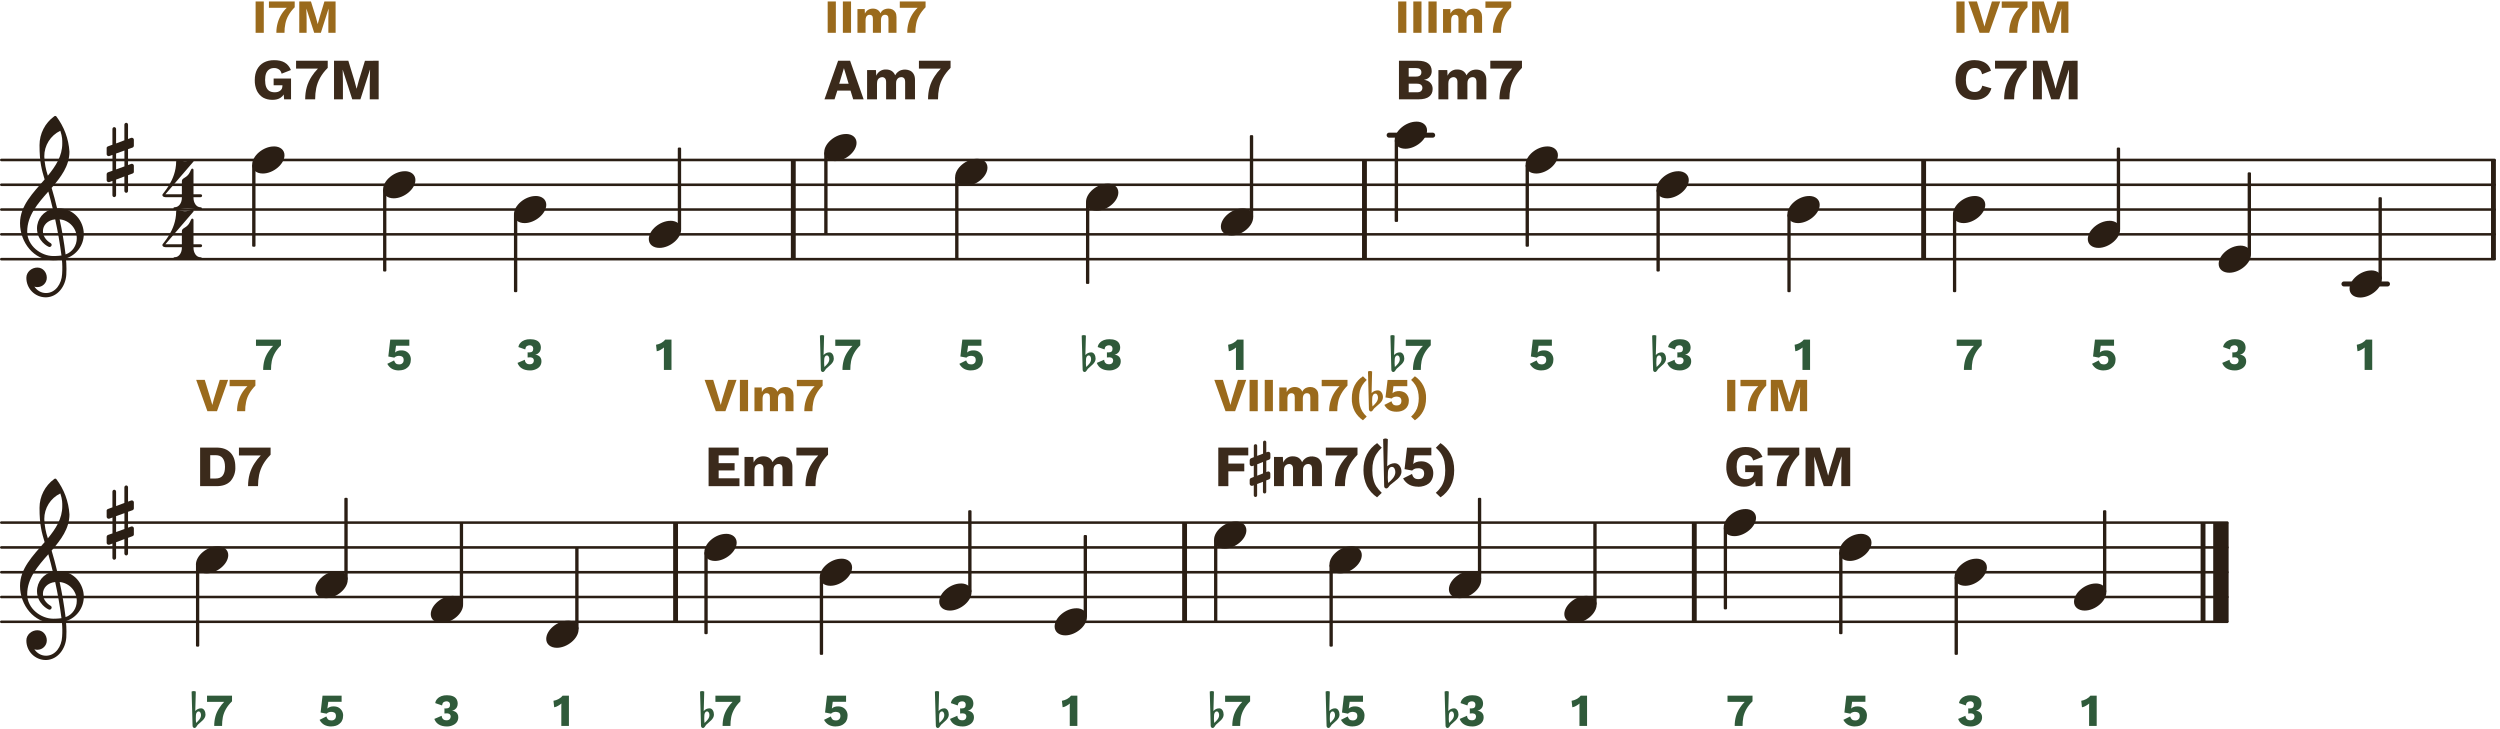
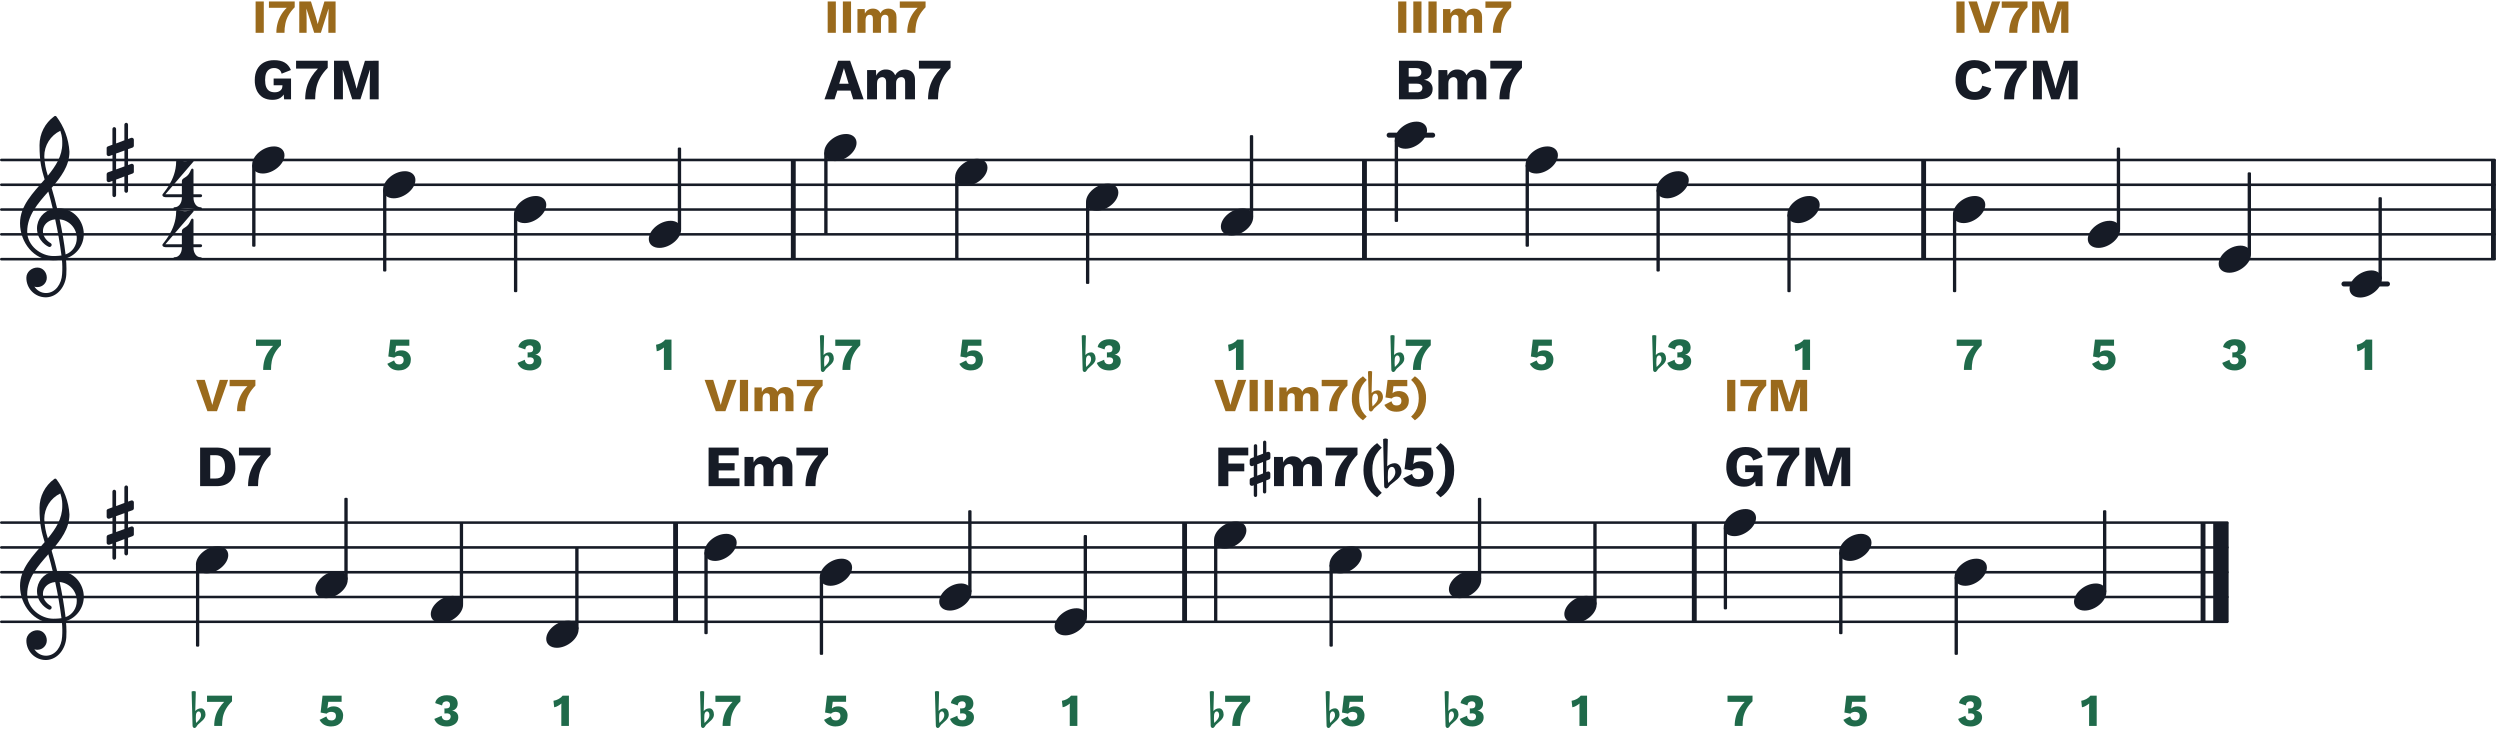
<svg xmlns="http://www.w3.org/2000/svg" xmlns:xlink="http://www.w3.org/1999/xlink" width="477" height="139" viewBox="0 0 477 139">
  <defs>
    <path id="a" d="M4.13-2.58C2.13-2.58 0-.8 0 .9c0 1 .8 1.69 2.05 1.69C4.03 2.58 6.17.8 6.17-.9c0-1-.8-1.69-2.04-1.69m0 0" />
    <path id="r" d="m5.03 12.02.02-.82h-.08c-.92 0-1.72-.5-2.2-1.23q.27.11.57.1c.99 0 1.8-.8 1.8-1.79 0-1.05-.76-1.94-1.8-1.94-1.1 0-2.1.85-2.1 1.94a3.7 3.7 0 0 0 3.68 3.74Zm3.69-8.18a73 73 0 0 0-1.13-6.7 3.6 3.6 0 0 1 3.27 3.6c0 1.4-.84 2.65-2.14 3.1M1.4-.53c0-3.03 2-5.33 4.03-7.63q.47 1.66.86 3.32a3.8 3.8 0 0 0-3.02 3.73c0 2.36 2.1 3.53 2.38 3.53.23 0 .42-.2.42-.42q0-.15-.14-.28C4.87 1.1 4.4.23 4.4-.61c0-1.1.86-2.1 2.34-2.25a81 81 0 0 1 1.2 6.9c-.67.1-1.53.1-1.56.1-2.33 0-4.98-1.92-4.98-4.67m3.32-9.94C2.52-7.9.03-5.47.03-2.12c0 3.67 2.66 7.07 6.31 7.07.85 0 1.58-.12 1.68-.14a16 16 0 0 1 .04 2.78c-.1 1.86-1.25 3.57-3.01 3.61l-.02.82c2.16-.07 3.69-2.07 3.83-4.32q.03-.54.03-1.1 0-.99-.1-2A4.9 4.9 0 0 0 12.2-.02c0-2.52-1.9-4.94-4.84-4.94l-.25.02a66 66 0 0 0-1.05-3.92c1.77-2.07 3.4-4.2 3.4-6.9a12.4 12.4 0 0 0-2.52-6.76.3.3 0 0 0-.38 0 6.8 6.8 0 0 0-2.81 5.51c0 3.33.44 4.74.98 6.55m3.36-6.86c0 2.38-1.25 4.3-2.75 6.13a13 13 0 0 1-.68-3.68 5.4 5.4 0 0 1 3.06-4.89c.4 1.2.37 1.8.37 2.44m0 0" />
    <path id="s" d="M0-2.25v1.14c0 .2.17.38.38.38l.14-.02.59-.22v3.03l-.86.3a.4.4 0 0 0-.25.36v1.14c0 .2.17.37.38.37l.14-.01L1.1 4v2.73c0 .2.16.36.34.36.2 0 .36-.17.36-.36V3.75l1.58-.6v2.76c0 .18.17.36.36.36s.34-.18.34-.36v-3l.86-.32q.25-.1.25-.34V1.11c0-.2-.17-.38-.37-.38q-.08 0-.14.02l-.6.22v-3.03l.86-.3a.4.4 0 0 0 .25-.36v-1.14c0-.2-.17-.37-.37-.37l-.14.01-.6.22v-2.73c0-.2-.15-.36-.34-.36a.37.37 0 0 0-.36.36v2.98l-1.58.6v-2.76a.37.37 0 0 0-.36-.36c-.18 0-.34.18-.34.36v3l-.86.32q-.24.1-.25.34m3.4.45v3.03L1.8 1.8v-3.03Zm0 0" />
    <path id="b" d="M7.34-2.1q-.21.75-.68 1.26a3 3 0 0 1-1.13.73Q4.9.11 4.11.11 3 .1 2.19-.34 1.37-.8.94-1.64A4.4 4.4 0 0 1 .5-3.7q0-1.19.44-2.03.43-.85 1.25-1.3.81-.45 1.92-.45.76 0 1.4.22.65.21 1.1.66t.64 1.15l-1.69.67q-.15-.68-.51-.93a1.4 1.4 0 0 0-.88-.27q-.53 0-.92.27-.38.25-.58.76-.2.5-.2 1.25t.19 1.27q.17.51.56.78.39.25.97.25.53 0 .9-.3.38-.3.5-.9Zm0 0" />
    <path id="c" d="M.38-7.36h6.04V-6q-.9.9-1.44 1.86a7 7 0 0 0-.75 1.98Q4.02-1.14 4.02 0h-1.9q0-1.22.3-2.31.3-1.1.97-2.11.47-.74 1.16-1.44H.38Zm0 0" />
    <path id="d" d="M9.34-7.36V0h-1.7v-3.37l.06-2.27h-.03L5.86 0H4.3L2.48-5.64h-.01l.05 2.26V0H.82v-7.36h2.73L4.7-3.6l.42 1.56h.02l.42-1.56 1.16-3.75Zm0 0" />
    <path id="o" d="M7.52 0H5.53l-.51-1.66H2.5L1.97 0H.05l2.6-7.36h2.29ZM2.86-2.97h1.8l-.9-2.98Zm0 0" />
    <path id="p" d="M.69 0v-5.58h1.69l.06 1.08A1.9 1.9 0 0 1 4.3-5.69q.63 0 1.08.28.45.3.67.83.19-.37.47-.6.28-.26.64-.38a2.4 2.4 0 0 1 1.75.1q.42.21.67.65.25.43.25 1.1V0H7.95v-3.28q0-.53-.2-.74a.7.7 0 0 0-.55-.21 1 1 0 0 0-.51.14 1 1 0 0 0-.36.42q-.12.26-.11.69V0h-1.9v-3.28q0-.53-.23-.74a.7.7 0 0 0-.53-.21 1 1 0 0 0-.86.54q-.12.29-.12.75V0Zm0 0" />
    <path id="q" d="M3.86.1Q2.87.1 2.1-.32 1.35-.77.92-1.6A4.6 4.6 0 0 1 .5-3.67q0-1.2.44-2.03.45-.86 1.28-1.32.84-.45 1.97-.45 1.25 0 2.01.45.76.44 1.2 1.43l-1.78.7q-.13-.57-.51-.81a1.6 1.6 0 0 0-.92-.27q-.55 0-.94.27-.39.26-.6.78-.18.5-.18 1.23 0 .79.2 1.32.2.51.61.78.4.24 1.02.25.32 0 .6-.08.25-.07.46-.24.2-.15.31-.37.1-.24.11-.55v-.1H4.1v-1.29h3.32V0H6.1l-.08-.92q-.23.38-.6.62-.62.41-1.57.4m0 0" />
    <path id="u" d="M.81 0v-7.36H4.4q1.35 0 2 .52.66.5.66 1.47 0 .62-.38 1.07-.35.45-1.1.58.83.11 1.24.6.42.46.42 1.14 0 .95-.67 1.46-.65.52-2 .52Zm1.86-1.34h1.56q.54 0 .79-.22a.8.8 0 0 0 .26-.61.7.7 0 0 0-.26-.6q-.25-.21-.79-.21H2.67Zm0-3h1.4q1.02 0 1.02-.82 0-.8-1.03-.8H2.67Zm0 0" />
    <path id="v" d="M.81 0v-7.36h5.74v1.49H2.73v1.48h3.04V-3H2.73v1.5H6.7V0Zm0 0" />
    <path id="w" d="M3.94-7.36q1.73 0 2.65.97.93.96.93 2.7a3.8 3.8 0 0 1-.93 2.74Q5.67 0 3.94 0H.8v-7.36Zm-.19 5.9q.94 0 1.36-.56.44-.56.44-1.67 0-1.09-.44-1.65-.42-.57-1.36-.57H2.73v4.46Zm0 0" />
    <path id="B" d="M6.53-5.87h-3.8v1.56h3.04v1.48H2.73V0H.81v-7.36h5.72Zm0 0" />
    <path id="D" d="m3.36-8.22.89.88q-.63.58-1.03 1.21-.39.63-.58 1.38t-.19 1.7.2 1.72q.17.77.57 1.4.4.6 1.03 1.2l-.9.86A6 6 0 0 1 1.42-.02a7 7 0 0 1-.66-3.03q0-1.71.66-3.01a6 6 0 0 1 1.95-2.16m0 0" />
    <path id="F" d="M3.19.1q-.96 0-1.67-.37a3 3 0 0 1-1.2-1.21l1.7-.85q.11.45.39.72.27.27.82.27.35 0 .6-.11.25-.13.37-.36.14-.25.14-.6 0-.33-.12-.56a1 1 0 0 0-.38-.33 1.3 1.3 0 0 0-.6-.12q-.28 0-.49.04a1.4 1.4 0 0 0-.7.4L.6-3.25l.47-4.1h4.64v1.47H2.47L2.28-4.4l-.03.18q.23-.26.63-.38.4-.14.89-.14.73 0 1.23.3a2 2 0 0 1 .8.78q.27.5.28 1.15 0 .67-.24 1.18-.21.5-.62.82t-.94.47q-.51.16-1.1.16m0 0" />
    <path id="G" d="m1 2.13-.9-.86A6 6 0 0 0 1.15.07q.4-.63.58-1.4t.17-1.7-.17-1.7q-.18-.77-.58-1.4T.11-7.33L1-8.22q1.28.87 1.94 2.16.67 1.29.67 3.03 0 1.72-.67 3.01A6 6 0 0 1 1 2.13m0 0" />
    <path id="e" d="M2.22-5.98V0H.66v-5.98Zm0 0" />
    <path id="f" d="M6.14-5.98 4.02 0H2.19L.05-5.98h1.64l1.1 3.62.34 1.17.3-1.15 1.12-3.64Zm0 0" />
    <path id="g" d="M.3-5.98h4.92v1.1q-.74.75-1.17 1.52-.45.77-.61 1.61A8 8 0 0 0 3.27 0H1.72q0-.99.25-1.87a6.3 6.3 0 0 1 1.73-2.9H.3Zm0 0" />
    <path id="h" d="M7.58-5.98V0H6.2v-2.75l.05-1.83h-.02L4.77 0H3.5L2.02-4.58H2l.05 1.83V0H.65v-5.98h2.23l.95 3.04.33 1.27h.01l.35-1.25.93-3.06Zm0 0" />
    <path id="n" d="M.55 0v-4.53h1.39l.03.87q.22-.46.6-.71.42-.25.93-.25.5 0 .88.23.37.22.56.67a1.4 1.4 0 0 1 .89-.8q.3-.1.62-.1.45 0 .8.18.34.18.55.53.2.37.2.9V0H6.47v-2.67q0-.42-.17-.6a.6.6 0 0 0-.46-.17.7.7 0 0 0-.7.45q-.1.22-.1.57V0H3.5v-2.67q0-.42-.17-.6a.6.6 0 0 0-.44-.17.7.7 0 0 0-.69.45q-.1.23-.1.6V0Zm0 0" />
    <path id="x" d="m2.73-6.67.72.7q-.49.46-.83.99a4 4 0 0 0-.48 1.12Q2-3.26 2-2.46q0 .76.14 1.38.16.6.48 1.13.33.51.83.98l-.72.7A5 5 0 0 1 1.14-.02a5 5 0 0 1-.53-2.45q0-1.4.53-2.45.54-1.05 1.6-1.75m0 0" />
    <path id="z" d="M2.6.1q-.8 0-1.38-.3-.57-.31-.96-1l1.37-.7q.09.39.31.6.23.2.68.2.27 0 .48-.09a1 1 0 0 0 .31-.28q.1-.2.11-.48a1 1 0 0 0-.1-.46.6.6 0 0 0-.3-.28 1.5 1.5 0 0 0-.9-.05 1 1 0 0 0-.56.31l-1.18-.2.4-3.34h3.76v1.2H2l-.16 1.2-.01.14q.19-.2.51-.31a2.3 2.3 0 0 1 1.72.13q.42.23.64.64.24.4.24.93 0 .56-.19.96-.18.41-.52.67-.31.26-.75.39-.41.12-.89.12m0 0" />
    <path id="A" d="m.81 1.73-.72-.7Q.61.56.92.05q.33-.52.47-1.13a6 6 0 0 0 0-2.76q-.15-.63-.47-1.14a5 5 0 0 0-.83-.99l.72-.7a4.8 4.8 0 0 1 2.13 4.2q0 1.41-.55 2.45Q1.84 1.04.81 1.73m0 0" />
    <path id="i" d="M1.67 0v-3.78l.02-.5q-.3.25-.66.45a2 2 0 0 1-.72.27L.17-4.8q.22-.03.47-.12a3 3 0 0 0 .97-.53q.2-.18.31-.33h1.2V0Zm0 0" />
    <path id="j" d="M.28-5.78h4.77v1.08Q4.33-4 3.9-3.25t-.6 1.56q-.15.8-.15 1.69h-1.5q0-.95.23-1.81t.77-1.66q.37-.58.9-1.12H.28Zm0 0" />
    <path id="k" d="M2.5.1q-.75 0-1.31-.3-.55-.3-.92-.96l1.3-.65q.12.35.32.56.22.2.64.2.29 0 .47-.1a1 1 0 0 0 .3-.29 1 1 0 0 0 .1-.45 1 1 0 0 0-.09-.44.6.6 0 0 0-.3-.26 1.4 1.4 0 0 0-1.16.06q-.13.08-.24.19L.47-2.56l.37-3.22h3.64v1.17H1.94l-.16 1.16-.01.14q.16-.2.48-.31.33-.12.7-.11.58 0 .97.23a1.7 1.7 0 0 1 .85 1.52q0 .55-.2.93-.15.38-.5.64-.3.26-.71.38T2.5.09m0 0" />
    <path id="m" d="M2.64.1Q1.7.1 1.08-.28.48-.64.23-1.34l1.4-.6q.02.32.15.5a1 1 0 0 0 .31.28q.2.08.49.08.23 0 .4-.08t.27-.25a1 1 0 0 0 .1-.37.6.6 0 0 0-.1-.36.5.5 0 0 0-.25-.2 1.3 1.3 0 0 0-.62-.05l-.22.02v-.99l.12.02h.17q.42 0 .6-.18.18-.15.18-.53 0-.3-.18-.48a.7.7 0 0 0-.5-.17 1 1 0 0 0-.57.18q-.21.18-.28.61L.4-4.36q.08-.49.4-.81.3-.34.78-.52t1.06-.17q.67 0 1.13.19.45.18.68.54t.24.85q0 .37-.13.64-.1.25-.3.4-.17.17-.35.24l-.3.1a1.4 1.4 0 0 1 .75.27 1 1 0 0 1 .31.38q.13.24.13.58 0 .55-.28.94t-.79.6Q3.25.1 2.64.1m0 0" />
    <path id="l" d="M.42-.34c0-.38.17-.77.52-.77.3 0 .45.36.45.69C1.4.2.91.66.45 1.09Q.4.74.4.4V.3Zm-.64 1.97c0 .21.16.42.36.42.34 0 .44-.42.66-.64C1.4.83 2.25.34 2.25-.5c0-.6-.3-1.2-.84-1.2-.43 0-.83.18-1.11.51L.4-4.9a.9.9 0 0 0-.8 0Zm0 0" />
    <path id="t" d="M3.7-2.22c0 .9-.53 1.78-1.37 1.78-.16 0-.24.1-.24.2 0 .13.08.24.24.24.83 0 1.64-.25 2.48-.25.83 0 1.64.25 2.47.25q.24-.02.24-.23 0-.18-.24-.2c-.84 0-1.36-.88-1.36-1.79ZM-.03-2.8c0 .17.14.44.58.44H3.7v.14h2.22v-.14h1.36c.19 0 .28-.16.28-.3 0-.12-.1-.25-.28-.25H5.92v-4.64c0-.17-.12-.26-.25-.26-.23 0-.26.48-.67 1.06-.64.84-1.3.72-1.3 1.36v2.48H.55l5.37-6.25c.11-.14-.06-.37-.33-.3-.42.13-.87.24-1.34.24q-.68-.02-1.34-.23c-.16-.07-.3.1-.3.3C2.6-5.5-.03-3.04-.03-2.8m0 0" />
    <path id="y" d="M.42-.4c.02-.43.22-.83.61-.83.33 0 .49.39.49.78C1.52.23.97.75.47 1.22A7 7 0 0 1 .4.44V.3ZM.4-5.45a1 1 0 0 0-.39-.1 1 1 0 0 0-.4.1l.18 7.19c0 .22.16.44.36.44.36 0 .45-.42.69-.64C1.5.9 2.47.39 2.47-.55c0-.65-.38-1.3-.97-1.3-.47 0-.9.18-1.2.52Zm0 0" />
    <path id="C" d="M0-1.64v.72C0-.7.19-.5.4-.5l.16-.03.22-.1v2.18l-.51.2a.4.4 0 0 0-.27.4v.7c0 .23.19.4.4.4l.16-.02.22-.09v1.92c0 .17.16.32.33.32s.31-.15.31-.32V2.9l1.11-.42V4.4c0 .17.14.31.31.31.18 0 .32-.14.32-.3v-2.2l.53-.2a.4.4 0 0 0 .25-.38V.92c0-.23-.17-.42-.4-.42L3.4.53l-.23.1v-2.18l.53-.2a.4.4 0 0 0 .25-.4v-.7c0-.23-.17-.4-.4-.4l-.15.02-.23.09v-1.92a.3.3 0 0 0-.32-.32.3.3 0 0 0-.3.32v2.17l-1.12.42v-1.92a.3.3 0 0 0-.31-.31c-.17 0-.33.14-.33.3v2.18l-.51.2a.4.4 0 0 0-.27.38m2.53.33V.88l-1.1.43V-.87Zm0 0" />
    <path id="E" d="M.47-.56c.01-.5.3-.99.76-.99.43 0 .65.5.65.99 0 .86-.7 1.5-1.36 2.08A7 7 0 0 1 .44.55V.37Zm-.92-6.28.2 8.97c0 .25.17.43.4.43.37 0 .5-.44.74-.65.9-.8 2.16-1.4 2.16-2.58 0-.81-.52-1.58-1.28-1.58-.54 0-1.05.22-1.44.58l.12-5.17A1 1 0 0 0 0-6.97a1 1 0 0 0-.45.13m0 0" />
  </defs>
-   <path fill="none" stroke="#2a1e14" stroke-linecap="round" stroke-miterlimit="10" stroke-width=".96" d="M447.23 54.18h8.3M265.05 25.79h8.3" />
-   <path fill="none" stroke="#2a1e14" stroke-linecap="round" stroke-miterlimit="10" stroke-width=".49" d="M.25 49.45h475.73M.25 44.71h475.73M.25 39.98h475.73M.25 35.25h475.73M.25 30.52h475.73" />
-   <path fill="none" stroke="#2a1e14" stroke-miterlimit="10" stroke-width=".93" d="M367.03 49.45V30.52M260.34 49.45V30.52M151.36 49.45V30.52m324.39 18.93V30.52" />
-   <path fill="none" stroke="#2a1e14" stroke-linejoin="round" stroke-miterlimit="10" stroke-width=".4" d="M372.82 55.55h.23V41.06h-.23Zm0 0" />
-   <path fill="#2a1e14" d="M372.82 55.56h.23v-14.5h-.23Zm0 0" />
-   <use xlink:href="#a" x="372.62" y="39.98" fill="#2a1e14" />
-   <use xlink:href="#b" x="372.62" y="18.95" fill="#3b2a1b" />
-   <use xlink:href="#c" x="380.27" y="18.95" fill="#3b2a1b" />
-   <use xlink:href="#d" x="387.07" y="18.95" fill="#3b2a1b" />
+   <path fill="none" stroke="#161b26" stroke-linecap="round" stroke-miterlimit="10" stroke-width=".96" d="M447.23 54.18h8.3M265.05 25.79h8.3" />
+   <path fill="none" stroke="#161b26" stroke-linecap="round" stroke-miterlimit="10" stroke-width=".49" d="M.25 49.45h475.73M.25 44.71h475.73M.25 39.98h475.73M.25 35.25h475.73M.25 30.52h475.73" />
+   <path fill="none" stroke="#161b26" stroke-miterlimit="10" stroke-width=".93" d="M367.03 49.45V30.52M260.34 49.45V30.52M151.36 49.45V30.52m324.39 18.93V30.52" />
+   <path fill="none" stroke="#161b26" stroke-linejoin="round" stroke-miterlimit="10" stroke-width=".4" d="M372.82 55.55h.23V41.06h-.23Zm0 0" />
+   <path fill="#161b26" d="M372.82 55.56h.23v-14.5h-.23Zm0 0" />
+   <use xlink:href="#a" x="372.62" y="39.98" fill="#161b26" />
+   <use xlink:href="#b" x="372.62" y="18.95" fill="#161b26" />
+   <use xlink:href="#c" x="380.27" y="18.95" fill="#161b26" />
+   <use xlink:href="#d" x="387.07" y="18.95" fill="#161b26" />
  <use xlink:href="#e" x="372.62" y="6.26" fill="#9a6a1c" />
  <use xlink:href="#f" x="375.51" y="6.26" fill="#9a6a1c" />
  <use xlink:href="#g" x="381.63" y="6.26" fill="#9a6a1c" />
  <use xlink:href="#h" x="387.07" y="6.26" fill="#9a6a1c" />
-   <path fill="none" stroke="#2a1e14" stroke-linejoin="round" stroke-miterlimit="10" stroke-width=".4" d="M341.23 55.55h.23V41.06h-.23Zm0 0" />
-   <path fill="#2a1e14" d="M341.23 55.56h.23v-14.5h-.23Zm0 0" />
-   <use xlink:href="#i" x="342.24" y="70.58" fill="#2f5a3a" />
-   <use xlink:href="#j" x="373.06" y="70.58" fill="#2f5a3a" />
-   <use xlink:href="#a" x="291.08" y="30.52" fill="#2a1e14" />
-   <path fill="none" stroke="#2a1e14" stroke-linejoin="round" stroke-miterlimit="10" stroke-width=".4" d="M266.3 42.15h.25V26.86h-.24Zm0 0" />
-   <path fill="#2a1e14" d="M266.3 42.15h.25V26.87h-.24Zm0 0" />
-   <use xlink:href="#a" x="341.03" y="39.98" fill="#2a1e14" />
-   <use xlink:href="#k" x="291.62" y="70.58" fill="#2f5a3a" />
-   <path fill="none" stroke="#2a1e14" stroke-linejoin="round" stroke-miterlimit="10" stroke-width=".4" d="M291.28 46.88h.24V31.6h-.24Zm0 0" />
-   <path fill="#2a1e14" d="M291.28 46.88h.24V31.6h-.24Zm0 0" />
-   <use xlink:href="#a" x="316.05" y="35.25" fill="#2a1e14" />
-   <use xlink:href="#l" x="315.63" y="68.93" fill="#2f5a3a" />
-   <use xlink:href="#m" x="317.88" y="70.58" fill="#2f5a3a" />
-   <path fill="none" stroke="#2a1e14" stroke-linejoin="round" stroke-miterlimit="10" stroke-width=".4" d="M316.25 51.61h.24V36.33h-.24Zm0 0" />
-   <path fill="#2a1e14" d="M316.25 51.61h.24V36.33h-.24Zm0 0" />
-   <use xlink:href="#a" x="398.35" y="44.71" fill="#2a1e14" />
-   <use xlink:href="#a" x="448.29" y="54.18" fill="#2a1e14" />
-   <use xlink:href="#k" x="398.88" y="70.58" fill="#2f5a3a" />
-   <path fill="none" stroke="#2a1e14" stroke-linejoin="round" stroke-miterlimit="10" stroke-width=".4" d="M404.08 43.63h.24V28.35h-.24Zm0 0" />
-   <path fill="#2a1e14" d="M404.08 43.64h.24V28.35h-.24Zm0 0" />
-   <use xlink:href="#a" x="423.32" y="49.45" fill="#2a1e14" />
-   <use xlink:href="#m" x="423.77" y="70.58" fill="#2f5a3a" />
-   <path fill="none" stroke="#2a1e14" stroke-linejoin="round" stroke-miterlimit="10" stroke-width=".4" d="M429.05 48.37h.24V33.08h-.24Zm0 0" />
-   <path fill="#2a1e14" d="M429.05 48.37h.24V33.08h-.24Zm0 0" />
-   <use xlink:href="#i" x="449.5" y="70.58" fill="#2f5a3a" />
-   <path fill="none" stroke="#2a1e14" stroke-linejoin="round" stroke-miterlimit="10" stroke-width=".4" d="M454.02 53.1h.24V37.82h-.24Zm0 0" />
-   <path fill="#2a1e14" d="M454.02 53.1h.24V37.82h-.24Zm0 0" />
-   <use xlink:href="#a" x="73.09" y="35.25" fill="#2a1e14" />
-   <use xlink:href="#k" x="73.62" y="70.58" fill="#2f5a3a" />
-   <path fill="none" stroke="#2a1e14" stroke-linejoin="round" stroke-miterlimit="10" stroke-width=".4" d="M73.29 51.61h.23V36.33h-.23Zm0 0" />
-   <path fill="#2a1e14" d="M73.29 51.61h.23V36.33h-.23Zm0 0" />
-   <use xlink:href="#a" x="98.06" y="39.98" fill="#2a1e14" />
-   <use xlink:href="#m" x="98.51" y="70.58" fill="#2f5a3a" />
-   <path fill="none" stroke="#2a1e14" stroke-linejoin="round" stroke-miterlimit="10" stroke-width=".4" d="M98.26 55.55h.24V41.06h-.24Zm0 0" />
-   <path fill="#2a1e14" d="M98.26 55.56h.24v-14.5h-.24Zm0 0" />
-   <use xlink:href="#a" x="123.79" y="44.71" fill="#2a1e14" />
-   <use xlink:href="#i" x="125" y="70.58" fill="#2f5a3a" />
-   <path fill="none" stroke="#2a1e14" stroke-linejoin="round" stroke-miterlimit="10" stroke-width=".4" d="M129.52 43.63h.24V28.35h-.24Zm0 0" />
-   <path fill="#2a1e14" d="M129.52 43.64h.24V28.35h-.24Zm0 0" />
+   <path fill="none" stroke="#161b26" stroke-linejoin="round" stroke-miterlimit="10" stroke-width=".4" d="M341.23 55.55h.23V41.06h-.23Zm0 0" />
+   <path fill="#161b26" d="M341.23 55.56h.23v-14.5h-.23Zm0 0" />
+   <use xlink:href="#i" x="342.24" y="70.58" fill="#1f6a4a" />
+   <use xlink:href="#j" x="373.06" y="70.58" fill="#1f6a4a" />
+   <use xlink:href="#a" x="291.08" y="30.52" fill="#161b26" />
+   <path fill="none" stroke="#161b26" stroke-linejoin="round" stroke-miterlimit="10" stroke-width=".4" d="M266.3 42.15h.25V26.86h-.24Zm0 0" />
+   <path fill="#161b26" d="M266.3 42.15h.25V26.87h-.24Zm0 0" />
+   <use xlink:href="#a" x="341.03" y="39.98" fill="#161b26" />
+   <use xlink:href="#k" x="291.62" y="70.58" fill="#1f6a4a" />
+   <path fill="none" stroke="#161b26" stroke-linejoin="round" stroke-miterlimit="10" stroke-width=".4" d="M291.28 46.88h.24V31.6h-.24Zm0 0" />
+   <path fill="#161b26" d="M291.28 46.88h.24V31.6h-.24Zm0 0" />
+   <use xlink:href="#a" x="316.05" y="35.25" fill="#161b26" />
+   <use xlink:href="#l" x="315.63" y="68.93" fill="#1f6a4a" />
+   <use xlink:href="#m" x="317.88" y="70.58" fill="#1f6a4a" />
+   <path fill="none" stroke="#161b26" stroke-linejoin="round" stroke-miterlimit="10" stroke-width=".4" d="M316.25 51.61h.24V36.33h-.24Zm0 0" />
+   <path fill="#161b26" d="M316.25 51.61h.24V36.33h-.24Zm0 0" />
+   <use xlink:href="#a" x="398.35" y="44.71" fill="#161b26" />
+   <use xlink:href="#a" x="448.29" y="54.18" fill="#161b26" />
+   <use xlink:href="#k" x="398.88" y="70.58" fill="#1f6a4a" />
+   <path fill="none" stroke="#161b26" stroke-linejoin="round" stroke-miterlimit="10" stroke-width=".4" d="M404.08 43.63h.24V28.35h-.24Zm0 0" />
+   <path fill="#161b26" d="M404.08 43.64h.24V28.35h-.24Zm0 0" />
+   <use xlink:href="#a" x="423.32" y="49.45" fill="#161b26" />
+   <use xlink:href="#m" x="423.77" y="70.58" fill="#1f6a4a" />
+   <path fill="none" stroke="#161b26" stroke-linejoin="round" stroke-miterlimit="10" stroke-width=".4" d="M429.05 48.37h.24V33.08h-.24Zm0 0" />
+   <path fill="#161b26" d="M429.05 48.37h.24V33.08h-.24Zm0 0" />
+   <use xlink:href="#i" x="449.5" y="70.58" fill="#1f6a4a" />
+   <path fill="none" stroke="#161b26" stroke-linejoin="round" stroke-miterlimit="10" stroke-width=".4" d="M454.02 53.1h.24V37.82h-.24Zm0 0" />
+   <path fill="#161b26" d="M454.02 53.1h.24V37.82h-.24Zm0 0" />
+   <use xlink:href="#a" x="73.09" y="35.25" fill="#161b26" />
+   <use xlink:href="#k" x="73.62" y="70.58" fill="#1f6a4a" />
+   <path fill="none" stroke="#161b26" stroke-linejoin="round" stroke-miterlimit="10" stroke-width=".4" d="M73.29 51.61h.23V36.33h-.23Zm0 0" />
+   <path fill="#161b26" d="M73.29 51.61h.23V36.33h-.23Zm0 0" />
+   <use xlink:href="#a" x="98.06" y="39.98" fill="#161b26" />
+   <use xlink:href="#m" x="98.51" y="70.58" fill="#1f6a4a" />
+   <path fill="none" stroke="#161b26" stroke-linejoin="round" stroke-miterlimit="10" stroke-width=".4" d="M98.26 55.55h.24V41.06h-.24Zm0 0" />
+   <path fill="#161b26" d="M98.26 55.56h.24v-14.5h-.24Zm0 0" />
+   <use xlink:href="#a" x="123.79" y="44.71" fill="#161b26" />
+   <use xlink:href="#i" x="125" y="70.58" fill="#1f6a4a" />
+   <path fill="none" stroke="#161b26" stroke-linejoin="round" stroke-miterlimit="10" stroke-width=".4" d="M129.52 43.63h.24V28.35h-.24Zm0 0" />
+   <path fill="#161b26" d="M129.52 43.64h.24V28.35h-.24Zm0 0" />
  <use xlink:href="#e" x="157.26" y="6.26" fill="#9a6a1c" />
  <use xlink:href="#e" x="160.16" y="6.26" fill="#9a6a1c" />
  <use xlink:href="#n" x="163.05" y="6.26" fill="#9a6a1c" />
  <use xlink:href="#g" x="171.38" y="6.26" fill="#9a6a1c" />
-   <use xlink:href="#o" x="157.26" y="18.95" fill="#3b2a1b" />
-   <use xlink:href="#p" x="164.75" y="18.95" fill="#3b2a1b" />
-   <use xlink:href="#c" x="174.95" y="18.95" fill="#3b2a1b" />
-   <use xlink:href="#a" x="157.26" y="28.15" fill="#2a1e14" />
-   <use xlink:href="#a" x="48.11" y="30.52" fill="#2a1e14" />
+   <use xlink:href="#o" x="157.26" y="18.95" fill="#161b26" />
+   <use xlink:href="#p" x="164.75" y="18.95" fill="#161b26" />
+   <use xlink:href="#c" x="174.95" y="18.95" fill="#161b26" />
+   <use xlink:href="#a" x="157.26" y="28.15" fill="#161b26" />
+   <use xlink:href="#a" x="48.11" y="30.52" fill="#161b26" />
  <use xlink:href="#e" x="48.11" y="6.26" fill="#9a6a1c" />
  <use xlink:href="#g" x="51.01" y="6.26" fill="#9a6a1c" />
  <use xlink:href="#h" x="56.45" y="6.26" fill="#9a6a1c" />
-   <use xlink:href="#q" x="48.11" y="18.95" fill="#3b2a1b" />
-   <use xlink:href="#c" x="56.11" y="18.95" fill="#3b2a1b" />
-   <use xlink:href="#d" x="62.91" y="18.95" fill="#3b2a1b" />
-   <use xlink:href="#r" x="3.79" y="44.71" fill="#2a1e14" />
-   <use xlink:href="#s" x="20.35" y="30.52" fill="#2a1e14" />
-   <use xlink:href="#t" x="31" y="39.98" fill="#2a1e14" />
-   <use xlink:href="#t" x="31" y="49.52" fill="#2a1e14" />
-   <use xlink:href="#j" x="48.56" y="70.58" fill="#2f5a3a" />
-   <path fill="none" stroke="#2a1e14" stroke-linejoin="round" stroke-miterlimit="10" stroke-width=".4" d="M48.31 46.88h.24V31.6h-.24Zm0 0" />
-   <path fill="#2a1e14" d="M48.31 46.88h.24V31.6h-.24Zm0 0" />
-   <use xlink:href="#a" x="182.24" y="32.88" fill="#2a1e14" />
-   <use xlink:href="#k" x="182.77" y="70.58" fill="#2f5a3a" />
-   <path fill="none" stroke="#2a1e14" stroke-linejoin="round" stroke-miterlimit="10" stroke-width=".4" d="M182.44 49.25h.24V33.96h-.24Zm0 0" />
-   <path fill="#2a1e14" d="M182.43 49.25h.24V33.96h-.24Zm0 0" />
-   <use xlink:href="#a" x="207.21" y="37.62" fill="#2a1e14" />
-   <use xlink:href="#l" x="206.79" y="68.93" fill="#2f5a3a" />
-   <use xlink:href="#m" x="209.04" y="70.58" fill="#2f5a3a" />
-   <path fill="none" stroke="#2a1e14" stroke-linejoin="round" stroke-miterlimit="10" stroke-width=".4" d="M207.4 53.98h.24V38.7h-.23Zm0 0" />
-   <path fill="#2a1e14" d="M207.4 53.98h.24V38.7h-.23Zm0 0" />
-   <use xlink:href="#a" x="232.94" y="42.35" fill="#2a1e14" />
-   <use xlink:href="#i" x="234.15" y="70.58" fill="#2f5a3a" />
-   <path fill="none" stroke="#2a1e14" stroke-linejoin="round" stroke-miterlimit="10" stroke-width=".4" d="M238.67 41.27h.24V25.98h-.24Zm0 0" />
-   <path fill="#2a1e14" d="M238.67 41.27h.24V25.98h-.24Zm0 0" />
+   <use xlink:href="#q" x="48.11" y="18.95" fill="#161b26" />
+   <use xlink:href="#c" x="56.11" y="18.95" fill="#161b26" />
+   <use xlink:href="#d" x="62.91" y="18.95" fill="#161b26" />
+   <use xlink:href="#r" x="3.79" y="44.71" fill="#161b26" />
+   <use xlink:href="#s" x="20.35" y="30.52" fill="#161b26" />
+   <use xlink:href="#t" x="31" y="39.98" fill="#161b26" />
+   <use xlink:href="#t" x="31" y="49.52" fill="#161b26" />
+   <use xlink:href="#j" x="48.56" y="70.58" fill="#1f6a4a" />
+   <path fill="none" stroke="#161b26" stroke-linejoin="round" stroke-miterlimit="10" stroke-width=".4" d="M48.31 46.88h.24V31.6h-.24Zm0 0" />
+   <path fill="#161b26" d="M48.31 46.88h.24V31.6h-.24Zm0 0" />
+   <use xlink:href="#a" x="182.24" y="32.88" fill="#161b26" />
+   <use xlink:href="#k" x="182.77" y="70.58" fill="#1f6a4a" />
+   <path fill="none" stroke="#161b26" stroke-linejoin="round" stroke-miterlimit="10" stroke-width=".4" d="M182.44 49.25h.24V33.96h-.24Zm0 0" />
+   <path fill="#161b26" d="M182.43 49.25h.24V33.96h-.24Zm0 0" />
+   <use xlink:href="#a" x="207.21" y="37.62" fill="#161b26" />
+   <use xlink:href="#l" x="206.79" y="68.93" fill="#1f6a4a" />
+   <use xlink:href="#m" x="209.04" y="70.58" fill="#1f6a4a" />
+   <path fill="none" stroke="#161b26" stroke-linejoin="round" stroke-miterlimit="10" stroke-width=".4" d="M207.4 53.98h.24V38.7h-.23Zm0 0" />
+   <path fill="#161b26" d="M207.4 53.98h.24V38.7h-.23Zm0 0" />
+   <use xlink:href="#a" x="232.94" y="42.35" fill="#161b26" />
+   <use xlink:href="#i" x="234.15" y="70.58" fill="#1f6a4a" />
+   <path fill="none" stroke="#161b26" stroke-linejoin="round" stroke-miterlimit="10" stroke-width=".4" d="M238.67 41.27h.24V25.98h-.24Zm0 0" />
+   <path fill="#161b26" d="M238.67 41.27h.24V25.98h-.24Zm0 0" />
  <use xlink:href="#e" x="266.11" y="6.26" fill="#9a6a1c" />
  <use xlink:href="#e" x="269" y="6.26" fill="#9a6a1c" />
  <use xlink:href="#e" x="271.89" y="6.26" fill="#9a6a1c" />
  <use xlink:href="#n" x="274.78" y="6.26" fill="#9a6a1c" />
  <use xlink:href="#g" x="283.12" y="6.26" fill="#9a6a1c" />
-   <use xlink:href="#u" x="266.11" y="18.95" fill="#3b2a1b" />
-   <use xlink:href="#p" x="273.76" y="18.95" fill="#3b2a1b" />
-   <use xlink:href="#c" x="283.97" y="18.95" fill="#3b2a1b" />
-   <use xlink:href="#a" x="266.11" y="25.79" fill="#2a1e14" />
-   <use xlink:href="#l" x="265.69" y="68.93" fill="#2f5a3a" />
-   <use xlink:href="#j" x="267.94" y="70.58" fill="#2f5a3a" />
-   <use xlink:href="#l" x="156.84" y="68.93" fill="#2f5a3a" />
-   <use xlink:href="#j" x="159.09" y="70.58" fill="#2f5a3a" />
-   <path fill="none" stroke="#2a1e14" stroke-linejoin="round" stroke-miterlimit="10" stroke-width=".4" d="M157.46 44.52h.24V29.23h-.24Zm0 0" />
-   <path fill="#2a1e14" d="M157.46 44.52h.24V29.23h-.24Zm0 0" />
-   <path fill="none" stroke="#2a1e14" stroke-linecap="round" stroke-linejoin="round" stroke-miterlimit="10" stroke-width=".49" d="M.25 118.64h424.72M.25 113.91h424.72M.25 109.18h424.72M.25 104.45h424.72M.25 99.71h424.72" />
-   <path fill="none" stroke="#2a1e14" stroke-linejoin="round" stroke-miterlimit="10" stroke-width=".93" d="M226.02 118.64V99.71m97.25 18.93V99.71M128.9 118.64V99.71" />
-   <path fill="none" stroke="#2a1e14" stroke-linejoin="round" stroke-miterlimit="10" stroke-width="2.94" d="M423.75 118.64V99.71" />
-   <path fill="none" stroke="#2a1e14" stroke-linejoin="round" stroke-miterlimit="10" stroke-width=".93" d="M420.34 118.64V99.71" />
-   <use xlink:href="#a" x="328.88" y="99.71" fill="#2a1e14" />
-   <use xlink:href="#q" x="328.88" y="92.76" fill="#3b2a1b" />
-   <use xlink:href="#c" x="336.88" y="92.76" fill="#3b2a1b" />
-   <use xlink:href="#d" x="343.68" y="92.76" fill="#3b2a1b" />
+   <use xlink:href="#u" x="266.11" y="18.95" fill="#161b26" />
+   <use xlink:href="#p" x="273.76" y="18.95" fill="#161b26" />
+   <use xlink:href="#c" x="283.97" y="18.95" fill="#161b26" />
+   <use xlink:href="#a" x="266.11" y="25.79" fill="#161b26" />
+   <use xlink:href="#l" x="265.69" y="68.93" fill="#1f6a4a" />
+   <use xlink:href="#j" x="267.94" y="70.58" fill="#1f6a4a" />
+   <use xlink:href="#l" x="156.84" y="68.93" fill="#1f6a4a" />
+   <use xlink:href="#j" x="159.09" y="70.58" fill="#1f6a4a" />
+   <path fill="none" stroke="#161b26" stroke-linejoin="round" stroke-miterlimit="10" stroke-width=".4" d="M157.46 44.52h.24V29.23h-.24Zm0 0" />
+   <path fill="#161b26" d="M157.46 44.52h.24V29.23h-.24Zm0 0" />
+   <path fill="none" stroke="#161b26" stroke-linecap="round" stroke-linejoin="round" stroke-miterlimit="10" stroke-width=".49" d="M.25 118.64h424.72M.25 113.91h424.72M.25 109.18h424.72M.25 104.45h424.72M.25 99.71h424.72" />
+   <path fill="none" stroke="#161b26" stroke-linejoin="round" stroke-miterlimit="10" stroke-width=".93" d="M226.02 118.64V99.71m97.25 18.93V99.71M128.9 118.64V99.71" />
+   <path fill="none" stroke="#161b26" stroke-linejoin="round" stroke-miterlimit="10" stroke-width="2.94" d="M423.75 118.64V99.71" />
+   <path fill="none" stroke="#161b26" stroke-linejoin="round" stroke-miterlimit="10" stroke-width=".93" d="M420.34 118.64V99.71" />
+   <use xlink:href="#a" x="328.88" y="99.71" fill="#161b26" />
+   <use xlink:href="#q" x="328.88" y="92.76" fill="#161b26" />
+   <use xlink:href="#c" x="336.88" y="92.76" fill="#161b26" />
+   <use xlink:href="#d" x="343.68" y="92.76" fill="#161b26" />
  <use xlink:href="#e" x="328.88" y="78.46" fill="#9a6a1c" />
  <use xlink:href="#g" x="331.78" y="78.46" fill="#9a6a1c" />
  <use xlink:href="#h" x="337.22" y="78.46" fill="#9a6a1c" />
-   <path fill="none" stroke="#2a1e14" stroke-linejoin="round" stroke-miterlimit="10" stroke-width=".4" d="M329.09 116.07h.23V100.8h-.23Zm0 0" />
-   <path fill="#2a1e14" d="M329.09 116.07h.23V100.8h-.23Zm0 0" />
-   <path fill="none" stroke="#2a1e14" stroke-linejoin="round" stroke-miterlimit="10" stroke-width=".4" d="M304.2 115.2h.24V99.9h-.24Zm0 0" />
-   <path fill="#2a1e14" d="M304.2 115.2h.24V99.9h-.24Zm0 0" />
-   <use xlink:href="#i" x="299.69" y="138.51" fill="#2f5a3a" />
-   <use xlink:href="#j" x="329.33" y="138.51" fill="#2f5a3a" />
-   <use xlink:href="#a" x="253.66" y="106.81" fill="#2a1e14" />
-   <use xlink:href="#a" x="298.47" y="116.27" fill="#2a1e14" />
-   <use xlink:href="#l" x="253.33" y="136.85" fill="#2f5a3a" />
-   <use xlink:href="#k" x="255.58" y="138.51" fill="#2f5a3a" />
-   <path fill="none" stroke="#2a1e14" stroke-linejoin="round" stroke-miterlimit="10" stroke-width=".4" d="M253.86 123.18h.24v-15.29h-.24Zm0 0" />
-   <path fill="#2a1e14" d="M253.86 123.18h.24v-15.29h-.24Zm0 0" />
-   <use xlink:href="#a" x="276.45" y="111.54" fill="#2a1e14" />
-   <use xlink:href="#l" x="276.03" y="136.85" fill="#2f5a3a" />
-   <use xlink:href="#m" x="278.28" y="138.51" fill="#2f5a3a" />
-   <path fill="none" stroke="#2a1e14" stroke-linejoin="round" stroke-miterlimit="10" stroke-width=".4" d="M282.18 110.46h.24V95.18h-.24Zm0 0" />
-   <path fill="#2a1e14" d="M282.18 110.46h.24V95.18h-.24Zm0 0" />
-   <use xlink:href="#a" x="350.91" y="104.44" fill="#2a1e14" />
-   <use xlink:href="#a" x="395.72" y="113.91" fill="#2a1e14" />
-   <path fill="none" stroke="#2a1e14" stroke-linejoin="round" stroke-miterlimit="10" stroke-width=".4" d="M231.84 118.44h.23v-15.28h-.23Zm0 0" />
-   <path fill="#2a1e14" d="M231.84 118.44h.23v-15.28h-.23Zm0 0" />
-   <use xlink:href="#k" x="351.44" y="138.51" fill="#2f5a3a" />
-   <path fill="none" stroke="#2a1e14" stroke-linejoin="round" stroke-miterlimit="10" stroke-width=".4" d="M351.1 120.8h.25v-15.28h-.24Zm0 0" />
-   <path fill="#2a1e14" d="M351.1 120.8h.25v-15.28h-.24Zm0 0" />
-   <use xlink:href="#a" x="372.93" y="109.18" fill="#2a1e14" />
-   <use xlink:href="#m" x="373.38" y="138.51" fill="#2f5a3a" />
-   <path fill="none" stroke="#2a1e14" stroke-linejoin="round" stroke-miterlimit="10" stroke-width=".4" d="M373.13 124.75h.24v-14.5h-.24Zm0 0" />
-   <path fill="#2a1e14" d="M373.13 124.75h.24v-14.5h-.24Zm0 0" />
-   <use xlink:href="#i" x="396.93" y="138.51" fill="#2f5a3a" />
-   <path fill="none" stroke="#2a1e14" stroke-linejoin="round" stroke-miterlimit="10" stroke-width=".4" d="M401.45 112.83h.24V97.55h-.24Zm0 0" />
-   <path fill="#2a1e14" d="M401.45 112.83h.24V97.55h-.24Zm0 0" />
-   <path fill="none" stroke="#2a1e14" stroke-linejoin="round" stroke-miterlimit="10" stroke-width=".4" d="M87.93 115.2h.23V99.9h-.23Zm0 0" />
-   <path fill="#2a1e14" d="M87.93 115.2h.23V99.9h-.23Zm0 0" />
-   <path fill="none" stroke="#2a1e14" stroke-linejoin="round" stroke-miterlimit="10" stroke-width=".4" d="M37.59 123.18h.23v-15.29h-.23Zm0 0" />
-   <path fill="#2a1e14" d="M37.59 123.18h.23v-15.29h-.23Zm0 0" />
-   <use xlink:href="#a" x="60.17" y="111.54" fill="#2a1e14" />
-   <use xlink:href="#k" x="60.7" y="138.51" fill="#2f5a3a" />
-   <path fill="none" stroke="#2a1e14" stroke-linejoin="round" stroke-miterlimit="10" stroke-width=".4" d="M65.9 110.46h.24V95.18h-.24Zm0 0" />
-   <path fill="#2a1e14" d="M65.9 110.46h.24V95.18h-.24Zm0 0" />
-   <use xlink:href="#a" x="82.19" y="116.28" fill="#2a1e14" />
-   <use xlink:href="#m" x="82.64" y="138.51" fill="#2f5a3a" />
-   <use xlink:href="#l" x="36.96" y="136.85" fill="#2f5a3a" />
-   <use xlink:href="#j" x="39.22" y="138.51" fill="#2f5a3a" />
-   <use xlink:href="#a" x="104.22" y="121.01" fill="#2a1e14" />
-   <use xlink:href="#i" x="105.43" y="138.51" fill="#2f5a3a" />
-   <path fill="none" stroke="#2a1e14" stroke-linejoin="round" stroke-miterlimit="10" stroke-width=".4" d="M109.95 119.93h.24v-15.29h-.24Zm0 0" />
-   <path fill="#2a1e14" d="M109.95 119.93h.24v-15.29h-.24Zm0 0" />
-   <use xlink:href="#l" x="231.22" y="136.85" fill="#2f5a3a" />
-   <use xlink:href="#j" x="233.47" y="138.51" fill="#2f5a3a" />
+   <path fill="none" stroke="#161b26" stroke-linejoin="round" stroke-miterlimit="10" stroke-width=".4" d="M329.09 116.07h.23V100.8h-.23Zm0 0" />
+   <path fill="#161b26" d="M329.09 116.07h.23V100.8h-.23Zm0 0" />
+   <path fill="none" stroke="#161b26" stroke-linejoin="round" stroke-miterlimit="10" stroke-width=".4" d="M304.2 115.2h.24V99.9h-.24Zm0 0" />
+   <path fill="#161b26" d="M304.2 115.2h.24V99.9h-.24Zm0 0" />
+   <use xlink:href="#i" x="299.69" y="138.51" fill="#1f6a4a" />
+   <use xlink:href="#j" x="329.33" y="138.51" fill="#1f6a4a" />
+   <use xlink:href="#a" x="253.66" y="106.81" fill="#161b26" />
+   <use xlink:href="#a" x="298.47" y="116.27" fill="#161b26" />
+   <use xlink:href="#l" x="253.33" y="136.85" fill="#1f6a4a" />
+   <use xlink:href="#k" x="255.58" y="138.51" fill="#1f6a4a" />
+   <path fill="none" stroke="#161b26" stroke-linejoin="round" stroke-miterlimit="10" stroke-width=".4" d="M253.86 123.18h.24v-15.29h-.24Zm0 0" />
+   <path fill="#161b26" d="M253.86 123.18h.24v-15.29h-.24Zm0 0" />
+   <use xlink:href="#a" x="276.45" y="111.54" fill="#161b26" />
+   <use xlink:href="#l" x="276.03" y="136.85" fill="#1f6a4a" />
+   <use xlink:href="#m" x="278.28" y="138.51" fill="#1f6a4a" />
+   <path fill="none" stroke="#161b26" stroke-linejoin="round" stroke-miterlimit="10" stroke-width=".4" d="M282.18 110.46h.24V95.18h-.24Zm0 0" />
+   <path fill="#161b26" d="M282.18 110.46h.24V95.18h-.24Zm0 0" />
+   <use xlink:href="#a" x="350.91" y="104.44" fill="#161b26" />
+   <use xlink:href="#a" x="395.72" y="113.91" fill="#161b26" />
+   <path fill="none" stroke="#161b26" stroke-linejoin="round" stroke-miterlimit="10" stroke-width=".4" d="M231.84 118.44h.23v-15.28h-.23Zm0 0" />
+   <path fill="#161b26" d="M231.84 118.44h.23v-15.28h-.23Zm0 0" />
+   <use xlink:href="#k" x="351.44" y="138.51" fill="#1f6a4a" />
+   <path fill="none" stroke="#161b26" stroke-linejoin="round" stroke-miterlimit="10" stroke-width=".4" d="M351.1 120.8h.25v-15.28h-.24Zm0 0" />
+   <path fill="#161b26" d="M351.1 120.8h.25v-15.28h-.24Zm0 0" />
+   <use xlink:href="#a" x="372.93" y="109.18" fill="#161b26" />
+   <use xlink:href="#m" x="373.38" y="138.51" fill="#1f6a4a" />
+   <path fill="none" stroke="#161b26" stroke-linejoin="round" stroke-miterlimit="10" stroke-width=".4" d="M373.13 124.75h.24v-14.5h-.24Zm0 0" />
+   <path fill="#161b26" d="M373.13 124.75h.24v-14.5h-.24Zm0 0" />
+   <use xlink:href="#i" x="396.93" y="138.51" fill="#1f6a4a" />
+   <path fill="none" stroke="#161b26" stroke-linejoin="round" stroke-miterlimit="10" stroke-width=".4" d="M401.45 112.83h.24V97.55h-.24Zm0 0" />
+   <path fill="#161b26" d="M401.45 112.83h.24V97.55h-.24Zm0 0" />
+   <path fill="none" stroke="#161b26" stroke-linejoin="round" stroke-miterlimit="10" stroke-width=".4" d="M87.93 115.2h.23V99.9h-.23Zm0 0" />
+   <path fill="#161b26" d="M87.93 115.2h.23V99.9h-.23Zm0 0" />
+   <path fill="none" stroke="#161b26" stroke-linejoin="round" stroke-miterlimit="10" stroke-width=".4" d="M37.59 123.18h.23v-15.29h-.23Zm0 0" />
+   <path fill="#161b26" d="M37.59 123.18h.23v-15.29h-.23Zm0 0" />
+   <use xlink:href="#a" x="60.17" y="111.54" fill="#161b26" />
+   <use xlink:href="#k" x="60.7" y="138.51" fill="#1f6a4a" />
+   <path fill="none" stroke="#161b26" stroke-linejoin="round" stroke-miterlimit="10" stroke-width=".4" d="M65.9 110.46h.24V95.18h-.24Zm0 0" />
+   <path fill="#161b26" d="M65.9 110.46h.24V95.18h-.24Zm0 0" />
+   <use xlink:href="#a" x="82.19" y="116.28" fill="#161b26" />
+   <use xlink:href="#m" x="82.64" y="138.51" fill="#1f6a4a" />
+   <use xlink:href="#l" x="36.96" y="136.85" fill="#1f6a4a" />
+   <use xlink:href="#j" x="39.22" y="138.51" fill="#1f6a4a" />
+   <use xlink:href="#a" x="104.22" y="121.01" fill="#161b26" />
+   <use xlink:href="#i" x="105.43" y="138.51" fill="#1f6a4a" />
+   <path fill="none" stroke="#161b26" stroke-linejoin="round" stroke-miterlimit="10" stroke-width=".4" d="M109.95 119.93h.24v-15.29h-.24Zm0 0" />
+   <path fill="#161b26" d="M109.95 119.93h.24v-15.29h-.24Zm0 0" />
+   <use xlink:href="#l" x="231.22" y="136.85" fill="#1f6a4a" />
+   <use xlink:href="#j" x="233.47" y="138.51" fill="#1f6a4a" />
  <use xlink:href="#f" x="134.39" y="78.46" fill="#9a6a1c" />
  <use xlink:href="#e" x="140.51" y="78.46" fill="#9a6a1c" />
  <use xlink:href="#n" x="143.4" y="78.46" fill="#9a6a1c" />
  <use xlink:href="#g" x="151.74" y="78.46" fill="#9a6a1c" />
-   <use xlink:href="#v" x="134.39" y="92.76" fill="#3b2a1b" />
-   <use xlink:href="#p" x="141.36" y="92.76" fill="#3b2a1b" />
-   <use xlink:href="#c" x="151.57" y="92.76" fill="#3b2a1b" />
-   <use xlink:href="#s" x="20.35" y="99.71" fill="#2a1e14" />
-   <use xlink:href="#r" x="3.79" y="113.91" fill="#2a1e14" />
+   <use xlink:href="#v" x="134.39" y="92.76" fill="#161b26" />
+   <use xlink:href="#p" x="141.36" y="92.76" fill="#161b26" />
+   <use xlink:href="#c" x="151.57" y="92.76" fill="#161b26" />
+   <use xlink:href="#s" x="20.35" y="99.71" fill="#161b26" />
+   <use xlink:href="#r" x="3.79" y="113.91" fill="#161b26" />
  <use xlink:href="#f" x="37.38" y="78.46" fill="#9a6a1c" />
  <use xlink:href="#g" x="43.51" y="78.46" fill="#9a6a1c" />
-   <use xlink:href="#w" x="37.38" y="92.76" fill="#3b2a1b" />
-   <use xlink:href="#c" x="45.21" y="92.76" fill="#3b2a1b" />
-   <use xlink:href="#a" x="37.38" y="106.81" fill="#2a1e14" />
-   <use xlink:href="#a" x="156.41" y="109.18" fill="#2a1e14" />
-   <use xlink:href="#k" x="156.95" y="138.51" fill="#2f5a3a" />
-   <use xlink:href="#a" x="134.39" y="104.44" fill="#2a1e14" />
-   <use xlink:href="#a" x="179.2" y="113.91" fill="#2a1e14" />
-   <use xlink:href="#l" x="178.78" y="136.85" fill="#2f5a3a" />
-   <use xlink:href="#m" x="181.03" y="138.51" fill="#2f5a3a" />
-   <path fill="none" stroke="#2a1e14" stroke-linejoin="round" stroke-miterlimit="10" stroke-width=".4" d="M184.93 112.83h.24V97.55h-.24Zm0 0" />
-   <path fill="#2a1e14" d="M184.93 112.83h.24V97.55h-.24Zm0 0" />
-   <path fill="none" stroke="#2a1e14" stroke-linejoin="round" stroke-miterlimit="10" stroke-width=".4" d="M156.61 124.75h.24v-14.5h-.24Zm0 0" />
-   <path fill="#2a1e14" d="M156.61 124.75h.24v-14.5h-.24Zm0 0" />
-   <use xlink:href="#a" x="201.22" y="118.64" fill="#2a1e14" />
-   <use xlink:href="#i" x="202.44" y="138.51" fill="#2f5a3a" />
-   <path fill="none" stroke="#2a1e14" stroke-linejoin="round" stroke-miterlimit="10" stroke-width=".4" d="M206.96 117.56h.24v-15.28h-.24Zm0 0" />
-   <path fill="#2a1e14" d="M206.96 117.56h.24v-15.28h-.24Zm0 0" />
+   <use xlink:href="#w" x="37.38" y="92.76" fill="#161b26" />
+   <use xlink:href="#c" x="45.21" y="92.76" fill="#161b26" />
+   <use xlink:href="#a" x="37.38" y="106.81" fill="#161b26" />
+   <use xlink:href="#a" x="156.41" y="109.18" fill="#161b26" />
+   <use xlink:href="#k" x="156.95" y="138.51" fill="#1f6a4a" />
+   <use xlink:href="#a" x="134.39" y="104.44" fill="#161b26" />
+   <use xlink:href="#a" x="179.2" y="113.91" fill="#161b26" />
+   <use xlink:href="#l" x="178.78" y="136.85" fill="#1f6a4a" />
+   <use xlink:href="#m" x="181.03" y="138.51" fill="#1f6a4a" />
+   <path fill="none" stroke="#161b26" stroke-linejoin="round" stroke-miterlimit="10" stroke-width=".4" d="M184.93 112.83h.24V97.55h-.24Zm0 0" />
+   <path fill="#161b26" d="M184.93 112.83h.24V97.55h-.24Zm0 0" />
+   <path fill="none" stroke="#161b26" stroke-linejoin="round" stroke-miterlimit="10" stroke-width=".4" d="M156.61 124.75h.24v-14.5h-.24Zm0 0" />
+   <path fill="#161b26" d="M156.61 124.75h.24v-14.5h-.24Zm0 0" />
+   <use xlink:href="#a" x="201.22" y="118.64" fill="#161b26" />
+   <use xlink:href="#i" x="202.44" y="138.51" fill="#1f6a4a" />
+   <path fill="none" stroke="#161b26" stroke-linejoin="round" stroke-miterlimit="10" stroke-width=".4" d="M206.96 117.56h.24v-15.28h-.24Zm0 0" />
+   <path fill="#161b26" d="M206.96 117.56h.24v-15.28h-.24Zm0 0" />
  <use xlink:href="#f" x="231.64" y="78.46" fill="#9a6a1c" />
  <use xlink:href="#e" x="237.76" y="78.46" fill="#9a6a1c" />
  <use xlink:href="#e" x="240.65" y="78.46" fill="#9a6a1c" />
  <use xlink:href="#n" x="243.54" y="78.46" fill="#9a6a1c" />
  <use xlink:href="#g" x="251.88" y="78.46" fill="#9a6a1c" />
  <use xlink:href="#x" x="257.32" y="78.46" fill="#9a6a1c" />
  <use xlink:href="#y" x="261.4" y="76.33" fill="#9a6a1c" />
  <use xlink:href="#z" x="263.87" y="78.46" fill="#9a6a1c" />
  <use xlink:href="#A" x="269.15" y="78.46" fill="#9a6a1c" />
-   <use xlink:href="#B" x="231.64" y="92.76" fill="#3b2a1b" />
-   <use xlink:href="#C" x="238.44" y="89.45" fill="#3b2a1b" />
-   <use xlink:href="#p" x="242.39" y="92.76" fill="#3b2a1b" />
-   <use xlink:href="#c" x="252.59" y="92.76" fill="#3b2a1b" />
-   <use xlink:href="#D" x="259.39" y="92.76" fill="#3b2a1b" />
-   <use xlink:href="#E" x="264.35" y="90.63" fill="#3b2a1b" />
-   <use xlink:href="#F" x="267.39" y="92.76" fill="#3b2a1b" />
-   <use xlink:href="#G" x="273.85" y="92.76" fill="#3b2a1b" />
-   <use xlink:href="#a" x="231.64" y="102.08" fill="#2a1e14" />
-   <path fill="none" stroke="#2a1e14" stroke-linejoin="round" stroke-miterlimit="10" stroke-width=".4" d="M134.59 120.8h.24v-15.28h-.24Zm0 0" />
-   <path fill="#2a1e14" d="M134.59 120.8h.24v-15.28h-.24Zm0 0" />
-   <use xlink:href="#l" x="133.97" y="136.85" fill="#2f5a3a" />
-   <use xlink:href="#j" x="136.22" y="138.51" fill="#2f5a3a" />
+   <use xlink:href="#B" x="231.64" y="92.76" fill="#161b26" />
+   <use xlink:href="#C" x="238.44" y="89.45" fill="#161b26" />
+   <use xlink:href="#p" x="242.39" y="92.76" fill="#161b26" />
+   <use xlink:href="#c" x="252.59" y="92.76" fill="#161b26" />
+   <use xlink:href="#D" x="259.39" y="92.76" fill="#161b26" />
+   <use xlink:href="#E" x="264.35" y="90.63" fill="#161b26" />
+   <use xlink:href="#F" x="267.39" y="92.76" fill="#161b26" />
+   <use xlink:href="#G" x="273.85" y="92.76" fill="#161b26" />
+   <use xlink:href="#a" x="231.64" y="102.08" fill="#161b26" />
+   <path fill="none" stroke="#161b26" stroke-linejoin="round" stroke-miterlimit="10" stroke-width=".4" d="M134.59 120.8h.24v-15.28h-.24Zm0 0" />
+   <path fill="#161b26" d="M134.59 120.8h.24v-15.28h-.24Zm0 0" />
+   <use xlink:href="#l" x="133.97" y="136.85" fill="#1f6a4a" />
+   <use xlink:href="#j" x="136.22" y="138.51" fill="#1f6a4a" />
</svg>
